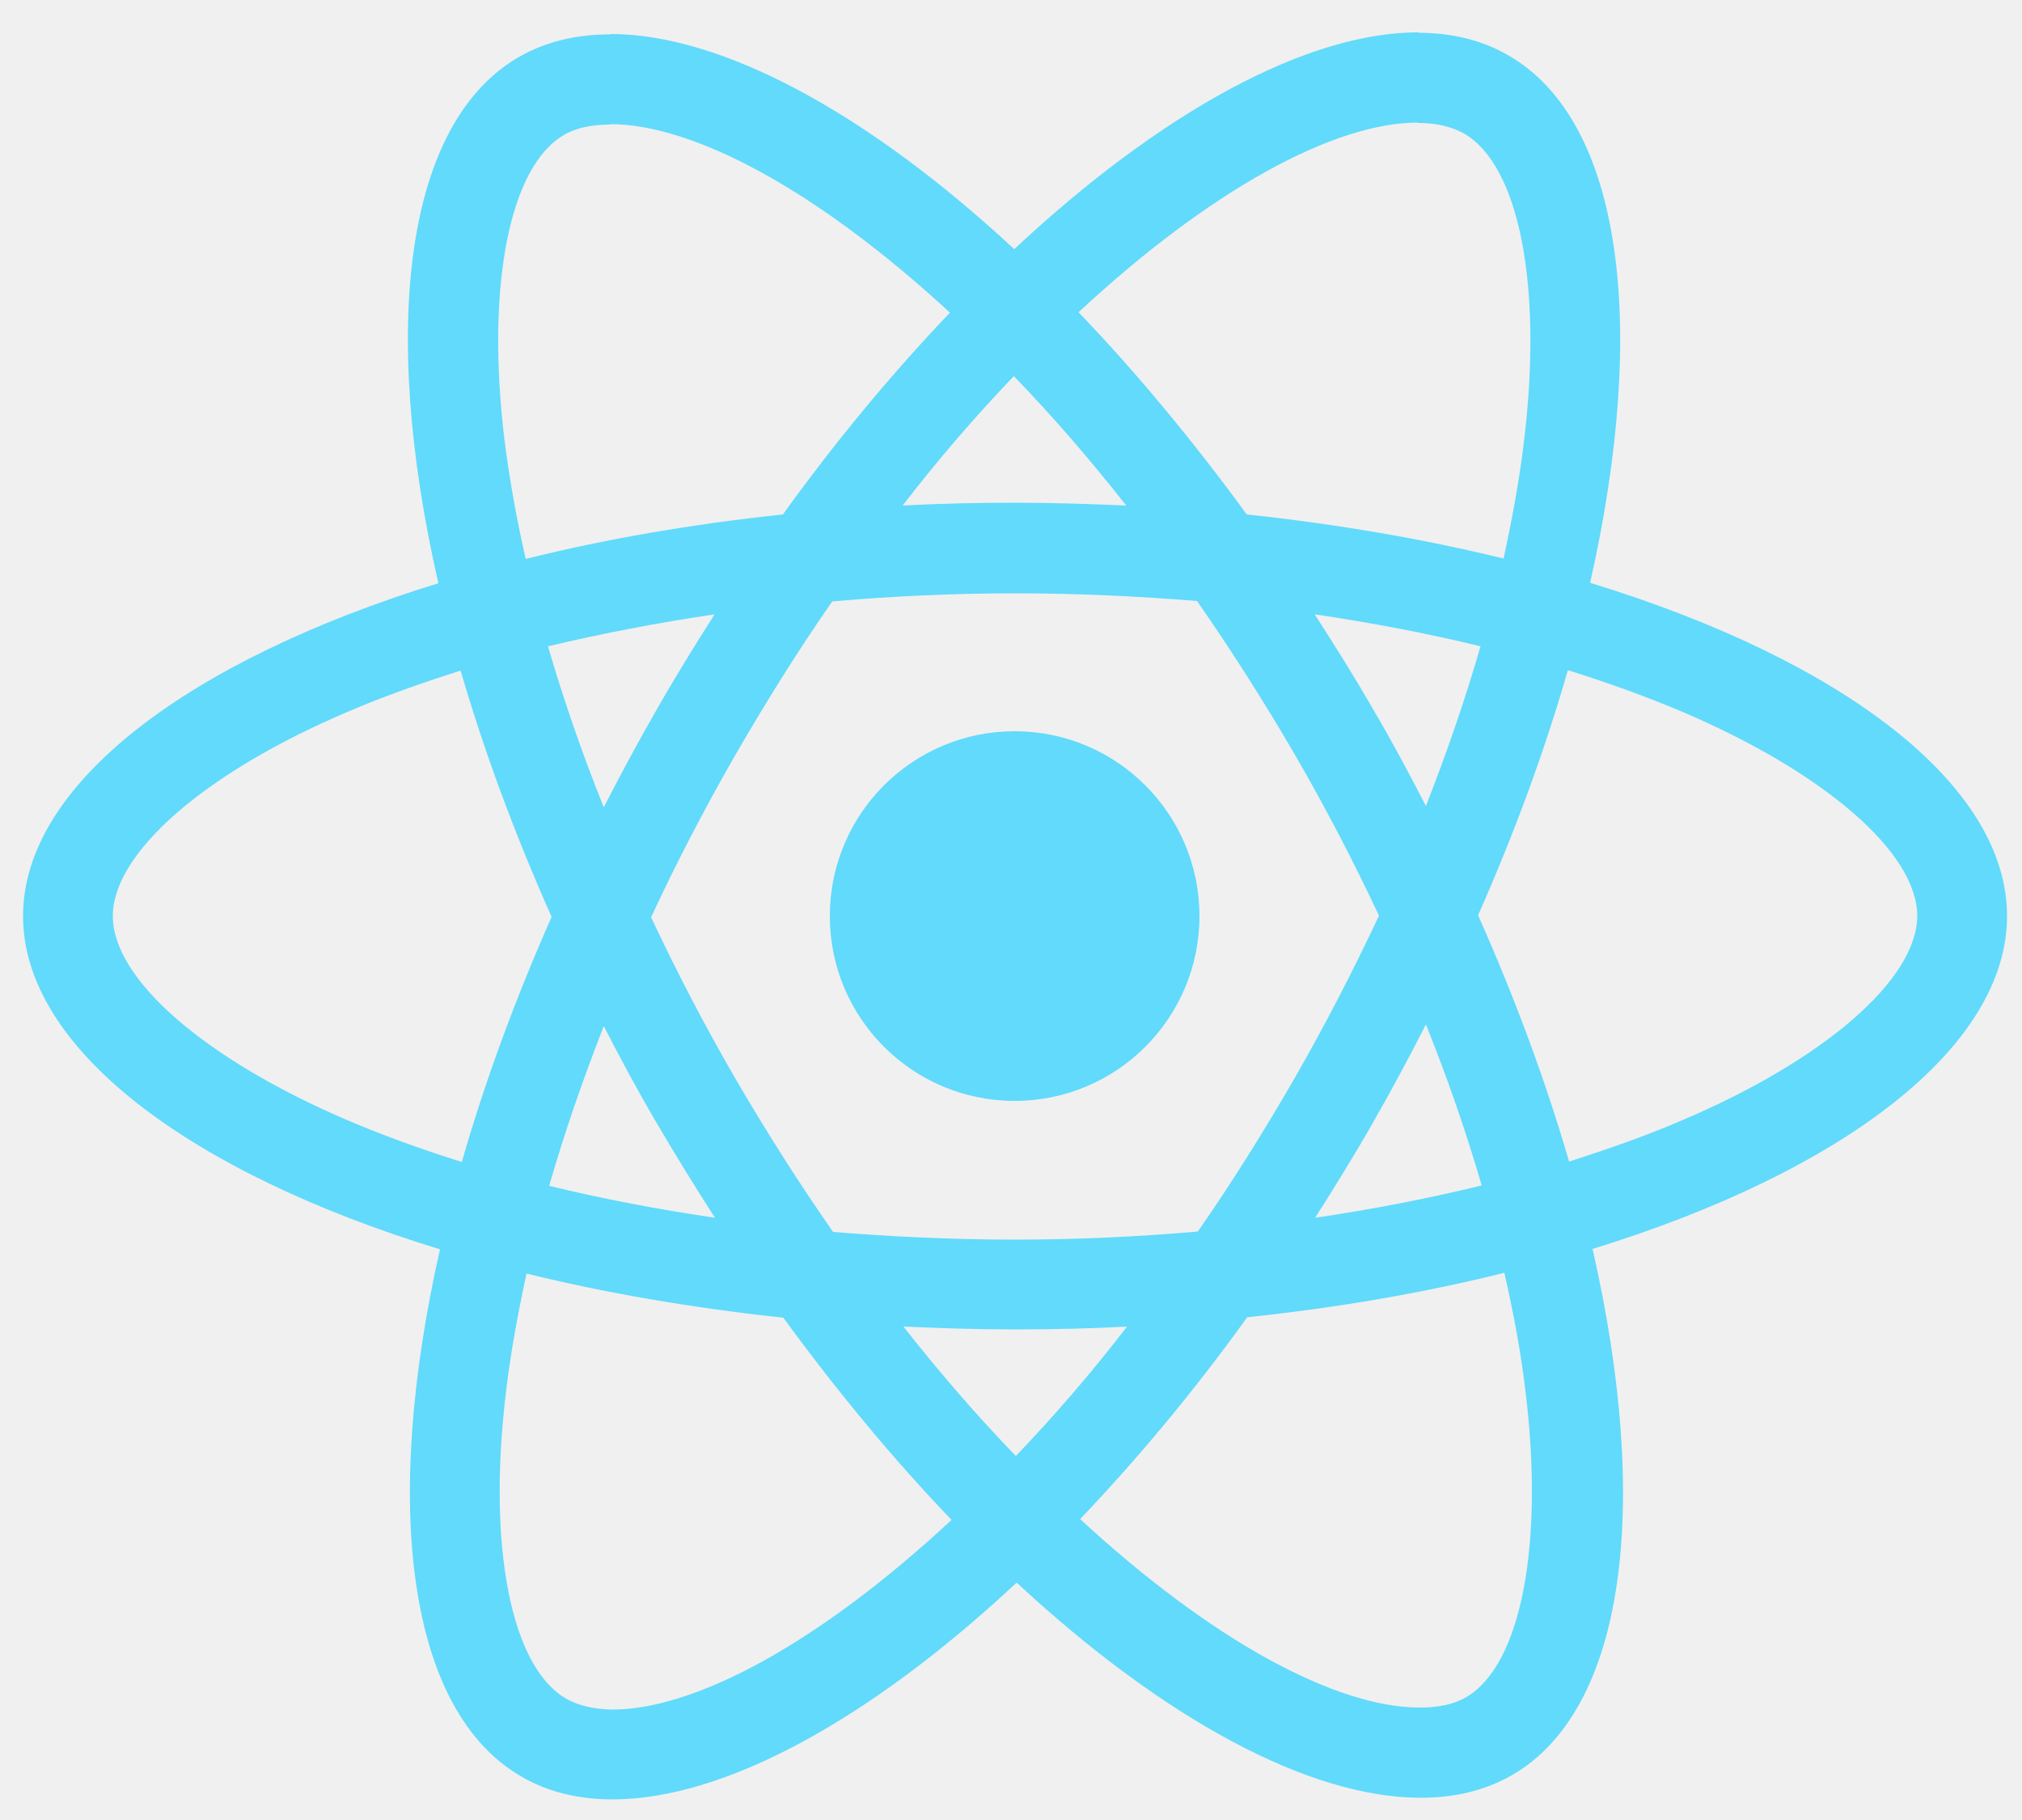
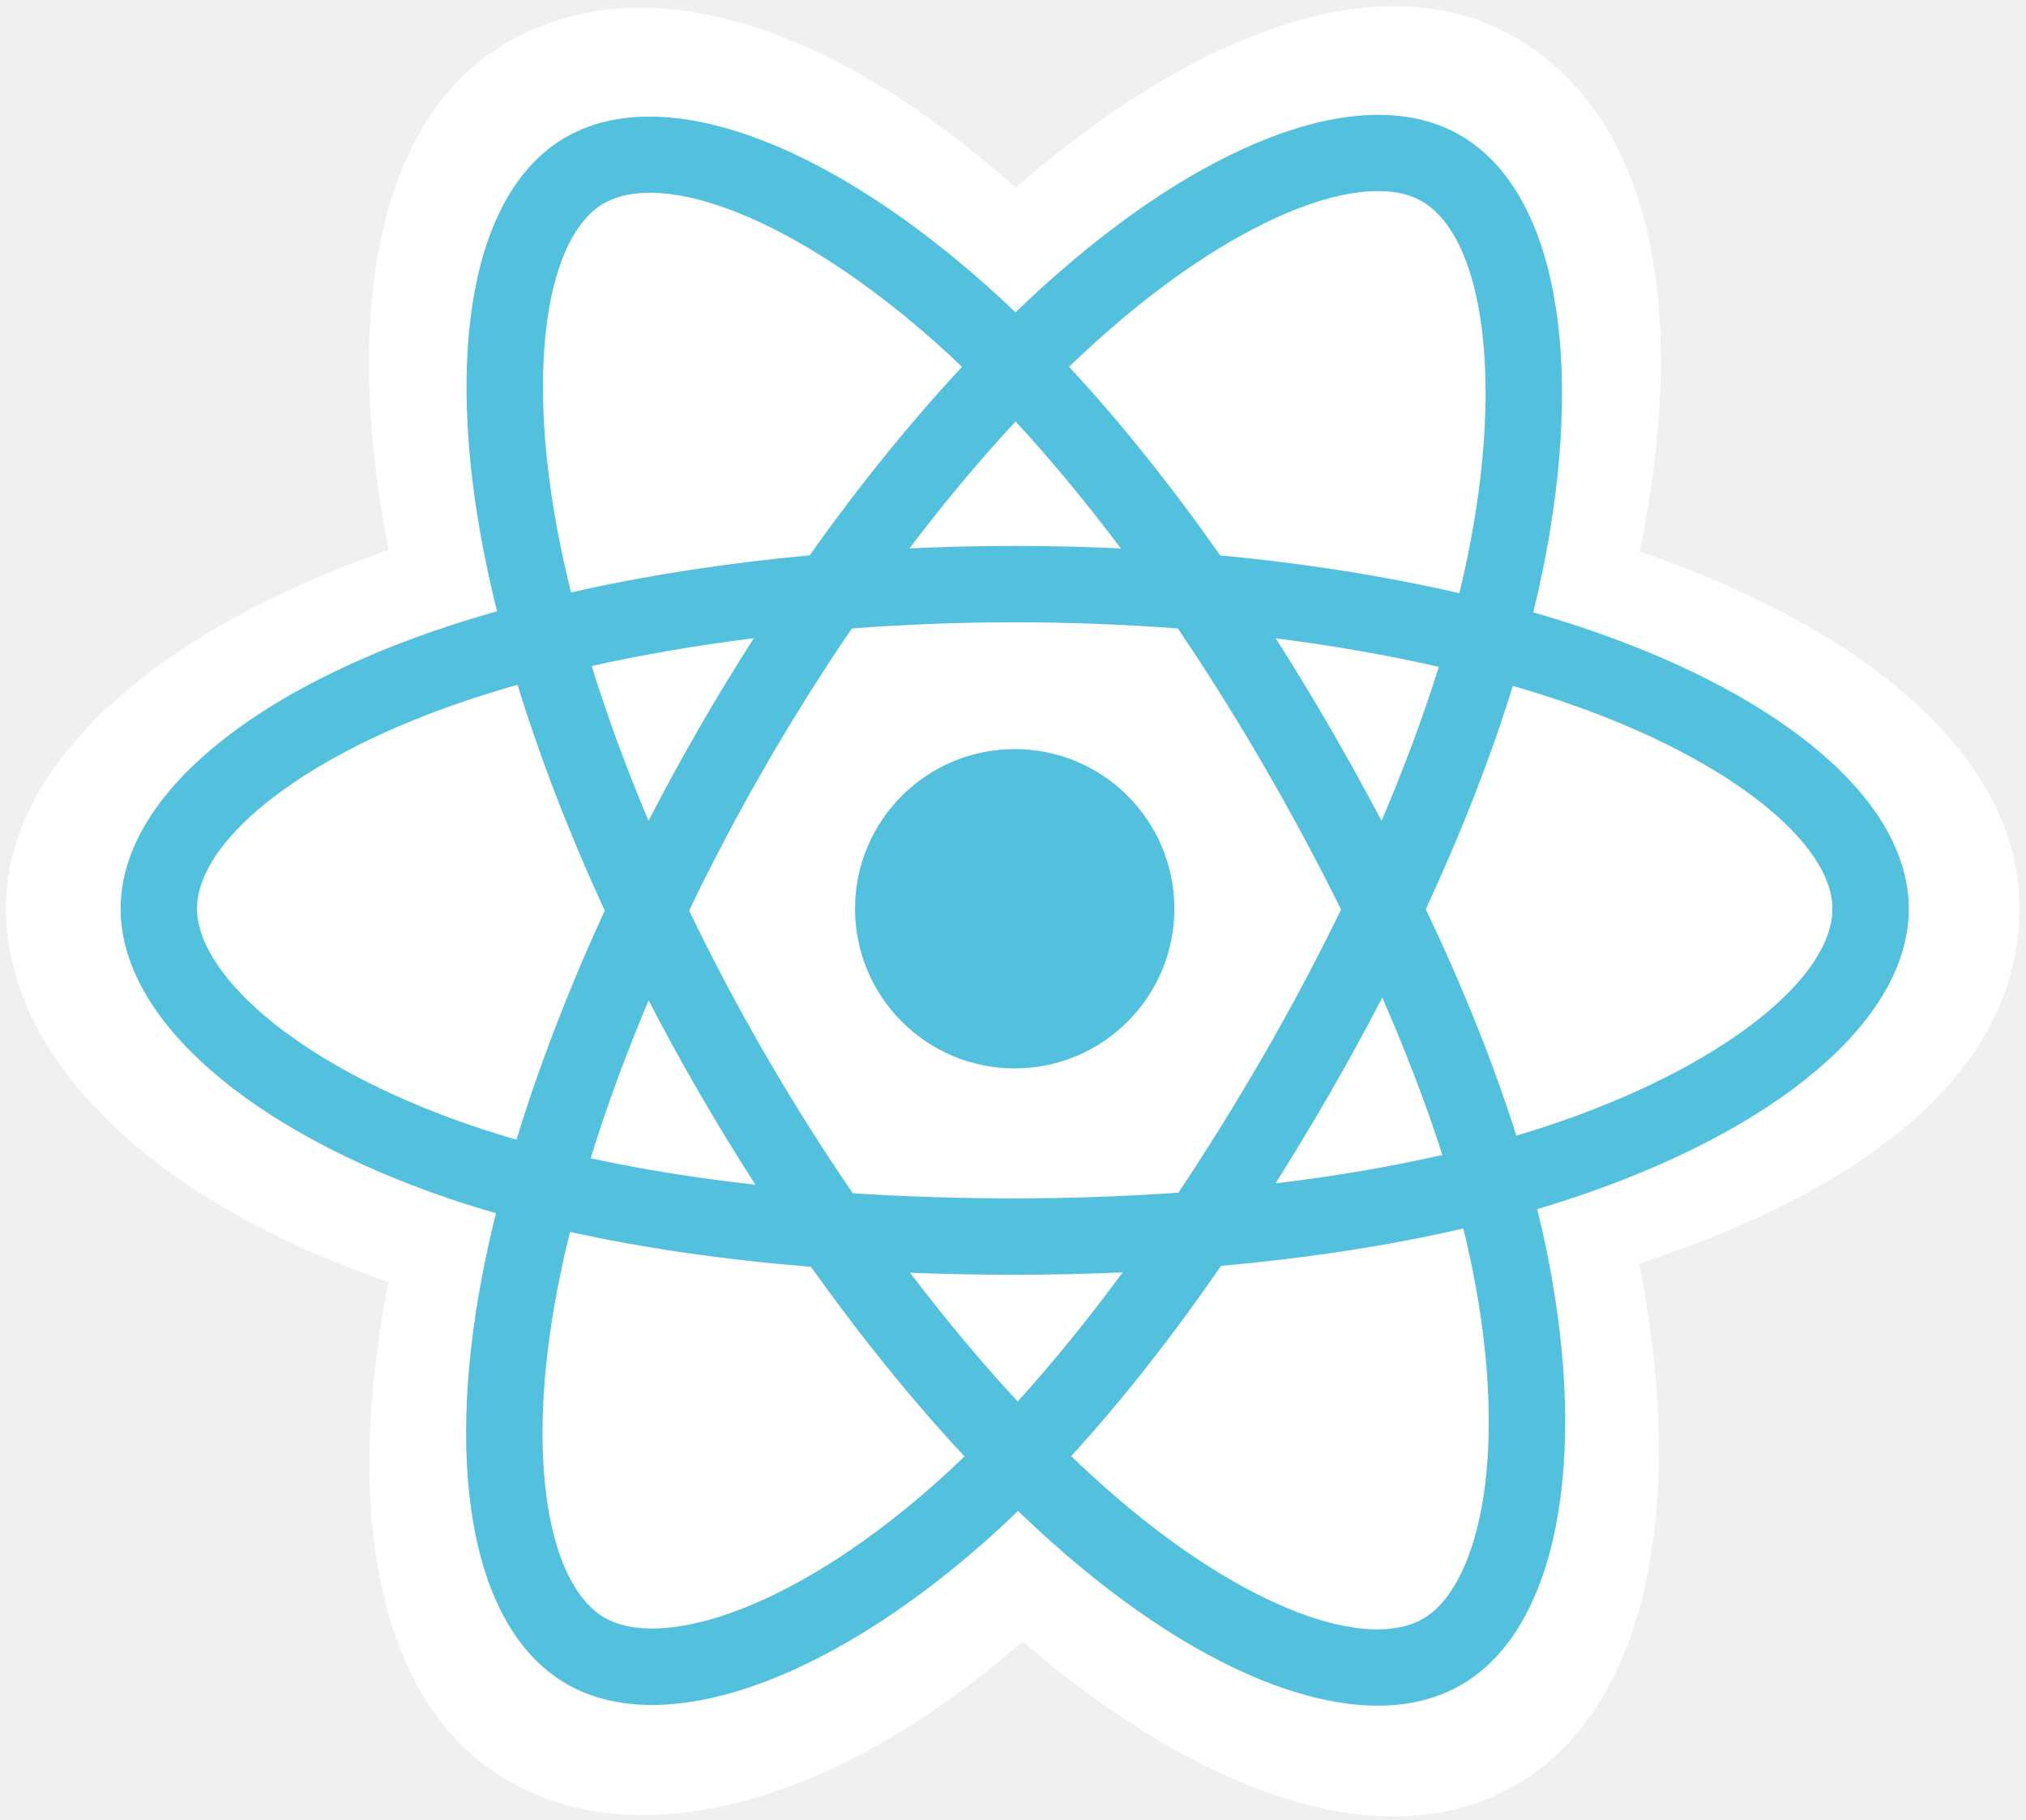
- <svg xmlns="http://www.w3.org/2000/svg" version="1.1" id="Layer_2_1_" x="0px" y="0px" viewBox="170 70 500 450" enable-background="new 0 0 841.9 595.3" xml:space="preserve">
-   <g>
-     <path fill="#61DAFB" d="M666.3,296.5c0-32.5-40.7-63.3-103.1-82.4c14.4-63.6,8-114.2-20.2-130.4c-6.5-3.8-14.1-5.6-22.4-5.6v22.3   c4.6,0,8.3,0.9,11.4,2.6c13.6,7.8,19.5,37.5,14.9,75.7c-1.1,9.4-2.9,19.3-5.1,29.4c-19.6-4.8-41-8.5-63.5-10.9   c-13.5-18.5-27.5-35.3-41.6-50c32.6-30.3,63.2-46.9,84-46.9l0-22.3c0,0,0,0,0,0c-27.5,0-63.5,19.6-99.9,53.6   c-36.4-33.8-72.4-53.2-99.9-53.2v22.3c20.7,0,51.4,16.5,84,46.6c-14,14.7-28,31.4-41.3,49.9c-22.6,2.4-44,6.1-63.6,11   c-2.3-10-4-19.7-5.2-29c-4.7-38.2,1.1-67.9,14.6-75.8c3-1.8,6.9-2.6,11.5-2.6l0-22.3c0,0,0,0,0,0c-8.4,0-16,1.8-22.6,5.6   c-28.1,16.2-34.4,66.7-19.9,130.1c-62.2,19.2-102.7,49.9-102.7,82.3c0,32.5,40.7,63.3,103.1,82.4c-14.4,63.6-8,114.2,20.2,130.4   c6.5,3.8,14.1,5.6,22.5,5.6c27.5,0,63.5-19.6,99.9-53.6c36.4,33.8,72.4,53.2,99.9,53.2c8.4,0,16-1.8,22.6-5.6   c28.1-16.2,34.4-66.7,19.9-130.1C625.8,359.7,666.3,328.9,666.3,296.5z M536.1,229.8c-3.7,12.9-8.3,26.2-13.5,39.5   c-4.1-8-8.4-16-13.1-24c-4.6-8-9.5-15.8-14.4-23.4C509.3,224,523,226.6,536.1,229.8z M490.3,336.3c-7.8,13.5-15.8,26.3-24.1,38.2   c-14.9,1.3-30,2-45.2,2c-15.1,0-30.2-0.7-45-1.9c-8.3-11.9-16.4-24.6-24.2-38c-7.6-13.1-14.5-26.4-20.8-39.8   c6.2-13.4,13.2-26.8,20.7-39.9c7.8-13.5,15.8-26.3,24.1-38.2c14.9-1.3,30-2,45.2-2c15.1,0,30.2,0.7,45,1.9   c8.3,11.9,16.4,24.6,24.2,38c7.6,13.1,14.5,26.4,20.8,39.8C504.7,309.8,497.8,323.2,490.3,336.3z M522.6,323.3   c5.4,13.4,10,26.8,13.8,39.8c-13.1,3.2-26.9,5.9-41.2,8c4.9-7.7,9.8-15.6,14.4-23.7C514.2,339.4,518.5,331.3,522.6,323.3z    M421.2,430c-9.3-9.6-18.6-20.3-27.8-32c9,0.4,18.2,0.7,27.5,0.7c9.4,0,18.7-0.2,27.8-0.7C439.7,409.7,430.4,420.4,421.2,430z    M346.8,371.1c-14.2-2.1-27.9-4.7-41-7.9c3.7-12.9,8.3-26.2,13.5-39.5c4.1,8,8.4,16,13.1,24C337.1,355.7,341.9,363.5,346.8,371.1z    M420.7,163c9.3,9.6,18.6,20.3,27.8,32c-9-0.4-18.2-0.7-27.5-0.7c-9.4,0-18.7,0.2-27.8,0.7C402.2,183.3,411.5,172.6,420.7,163z    M346.7,221.9c-4.9,7.7-9.8,15.6-14.4,23.7c-4.6,8-8.9,16-13,24c-5.4-13.4-10-26.8-13.8-39.8C318.6,226.7,332.4,224,346.7,221.9z    M256.2,347.1c-35.4-15.1-58.3-34.9-58.3-50.6c0-15.7,22.9-35.6,58.3-50.6c8.6-3.7,18-7,27.7-10.1c5.7,19.6,13.2,40,22.5,60.9   c-9.2,20.8-16.6,41.1-22.2,60.6C274.3,354.2,264.9,350.8,256.2,347.1z M310,490c-13.6-7.8-19.5-37.5-14.9-75.7   c1.1-9.4,2.9-19.3,5.1-29.4c19.6,4.8,41,8.5,63.5,10.9c13.5,18.5,27.5,35.3,41.6,50c-32.6,30.3-63.2,46.9-84,46.9   C316.8,492.6,313,491.7,310,490z M547.2,413.8c4.7,38.2-1.1,67.9-14.6,75.8c-3,1.8-6.9,2.6-11.5,2.6c-20.7,0-51.4-16.5-84-46.6   c14-14.7,28-31.4,41.3-49.9c22.6-2.4,44-6.1,63.6-11C544.3,394.8,546.1,404.5,547.2,413.8z M585.7,347.1c-8.6,3.7-18,7-27.7,10.1   c-5.7-19.6-13.2-40-22.5-60.9c9.2-20.8,16.6-41.1,22.2-60.6c9.9,3.1,19.3,6.5,28.1,10.2c35.4,15.1,58.3,34.9,58.3,50.6   C644,312.2,621.1,332.1,585.7,347.1z" />
-     <polygon fill="#61DAFB" points="320.8,78.4 320.8,78.4 320.8,78.4  " />
-     <circle fill="#61DAFB" cx="420.9" cy="296.5" r="45.7" />
-     <polygon fill="#61DAFB" points="520.5,78.1 520.5,78.1 520.5,78.1  " />
-   </g>
+ <svg xmlns="http://www.w3.org/2000/svg" width="2500" height="2246" viewBox="0 0 256 230" preserveAspectRatio="xMinYMin meet">
+   <path d="M.754 114.75c0 19.215 18.763 37.152 48.343 47.263-5.907 29.737-1.058 53.706 15.136 63.045 16.645 9.6 41.443 2.955 64.98-17.62 22.943 19.744 46.13 27.514 62.31 18.148 16.63-9.627 21.687-35.221 15.617-65.887 30.81-10.186 48.044-25.481 48.044-44.949 0-18.769-18.797-35.006-47.979-45.052 6.535-31.933.998-55.32-15.867-65.045-16.259-9.376-39.716-1.204-62.996 19.056C104.122 2.205 80.897-4.36 64.05 5.392 47.806 14.795 43.171 39.2 49.097 69.487 20.515 79.452.754 96.057.754 114.75z" fill="#FFF" />
+   <path d="M201.025 79.674a151.364 151.364 0 0 0-7.274-2.292 137.5 137.5 0 0 0 1.124-4.961c5.506-26.728 1.906-48.26-10.388-55.348-11.787-6.798-31.065.29-50.535 17.233a151.136 151.136 0 0 0-5.626 5.163 137.573 137.573 0 0 0-3.744-3.458c-20.405-18.118-40.858-25.752-53.139-18.643-11.776 6.817-15.264 27.06-10.307 52.39a150.91 150.91 0 0 0 1.67 7.484c-2.894.822-5.689 1.698-8.363 2.63-23.922 8.34-39.2 21.412-39.2 34.97 0 14.004 16.4 28.05 41.318 36.566a128.44 128.44 0 0 0 6.11 1.91 147.813 147.813 0 0 0-1.775 8.067c-4.726 24.89-1.035 44.653 10.71 51.428 12.131 6.995 32.491-.195 52.317-17.525 1.567-1.37 3.14-2.823 4.715-4.346a148.34 148.34 0 0 0 6.108 5.573c19.204 16.525 38.17 23.198 49.905 16.405 12.12-7.016 16.058-28.247 10.944-54.078-.39-1.973-.845-3.988-1.355-6.04 1.43-.422 2.833-.858 4.202-1.312 25.904-8.582 42.757-22.457 42.757-36.648 0-13.607-15.77-26.767-40.174-35.168z" fill="#53C1DE" />
+   <path d="M195.406 142.328c-1.235.409-2.503.804-3.795 1.187-2.86-9.053-6.72-18.68-11.442-28.625 4.507-9.71 8.217-19.213 10.997-28.208 2.311.67 4.555 1.375 6.717 2.12 20.91 7.197 33.664 17.84 33.664 26.04 0 8.735-13.775 20.075-36.14 27.486zm-9.28 18.389c2.261 11.422 2.584 21.749 1.086 29.822-1.346 7.254-4.052 12.09-7.398 14.027-7.121 4.122-22.35-1.236-38.772-15.368-1.883-1.62-3.78-3.35-5.682-5.18 6.367-6.964 12.73-15.06 18.94-24.05 10.924-.969 21.244-2.554 30.603-4.717.46 1.86.87 3.683 1.223 5.466zm-93.85 43.137c-6.957 2.457-12.498 2.527-15.847.596-7.128-4.11-10.09-19.98-6.049-41.265a138.507 138.507 0 0 1 1.65-7.502c9.255 2.047 19.5 3.52 30.45 4.408 6.251 8.797 12.798 16.883 19.396 23.964a118.863 118.863 0 0 1-4.305 3.964c-8.767 7.664-17.552 13.1-25.294 15.835zm-32.593-61.58c-11.018-3.766-20.117-8.66-26.354-14-5.604-4.8-8.434-9.565-8.434-13.432 0-8.227 12.267-18.722 32.726-25.855a139.276 139.276 0 0 1 7.777-2.447c2.828 9.197 6.537 18.813 11.013 28.537-4.534 9.869-8.296 19.638-11.15 28.943a118.908 118.908 0 0 1-5.578-1.746zm10.926-74.37c-4.247-21.703-1.427-38.074 5.67-42.182 7.56-4.376 24.275 1.864 41.893 17.507 1.126 1 2.257 2.047 3.39 3.13-6.564 7.049-13.051 15.074-19.248 23.82-10.627.985-20.8 2.567-30.152 4.686a141.525 141.525 0 0 1-1.553-6.962zm97.467 24.067a306.982 306.982 0 0 0-6.871-11.3c7.21.91 14.117 2.12 20.603 3.601-1.947 6.241-4.374 12.767-7.232 19.457a336.42 336.42 0 0 0-6.5-11.758zm-39.747-38.714c4.452 4.823 8.911 10.209 13.297 16.052a284.245 284.245 0 0 0-26.706-.006c4.39-5.789 8.887-11.167 13.409-16.046zm-40.002 38.78a285.24 285.24 0 0 0-6.378 11.685c-2.811-6.667-5.216-13.222-7.18-19.552 6.447-1.443 13.322-2.622 20.485-3.517a283.79 283.79 0 0 0-6.927 11.384zm7.133 57.683c-7.4-.826-14.379-1.945-20.824-3.348 1.995-6.442 4.453-13.138 7.324-19.948a283.494 283.494 0 0 0 6.406 11.692 285.27 285.27 0 0 0 7.094 11.604zm33.136 27.389c-4.575-4.937-9.138-10.397-13.595-16.27 4.326.17 8.737.256 13.22.256 4.606 0 9.159-.103 13.64-.303-4.4 5.98-8.843 11.448-13.265 16.317zm46.072-51.032c3.02 6.884 5.566 13.544 7.588 19.877-6.552 1.495-13.625 2.699-21.078 3.593a337.537 337.537 0 0 0 6.937-11.498 306.632 306.632 0 0 0 6.553-11.972zm-14.915 7.15a316.478 316.478 0 0 1-10.84 17.49c-6.704.479-13.632.726-20.692.726-7.031 0-13.871-.219-20.458-.646A273.798 273.798 0 0 1 96.72 133.28a271.334 271.334 0 0 1-9.64-18.206 273.864 273.864 0 0 1 9.611-18.216v.002a271.252 271.252 0 0 1 10.956-17.442c6.72-.508 13.61-.774 20.575-.774 6.996 0 13.895.268 20.613.78a290.704 290.704 0 0 1 10.887 17.383 316.418 316.418 0 0 1 9.741 18.13 290.806 290.806 0 0 1-9.709 18.29zm19.913-107.792c7.566 4.364 10.509 21.961 5.755 45.038a127.525 127.525 0 0 1-1.016 4.492c-9.374-2.163-19.554-3.773-30.212-4.773-6.209-8.841-12.642-16.88-19.1-23.838a141.92 141.92 0 0 1 5.196-4.766c16.682-14.518 32.273-20.25 39.377-16.153z" fill="#FFF" />
+   <path d="M128.221 94.665c11.144 0 20.177 9.034 20.177 20.177 0 11.144-9.033 20.178-20.177 20.178-11.143 0-20.177-9.034-20.177-20.178 0-11.143 9.034-20.177 20.177-20.177" fill="#53C1DE" />
</svg>
